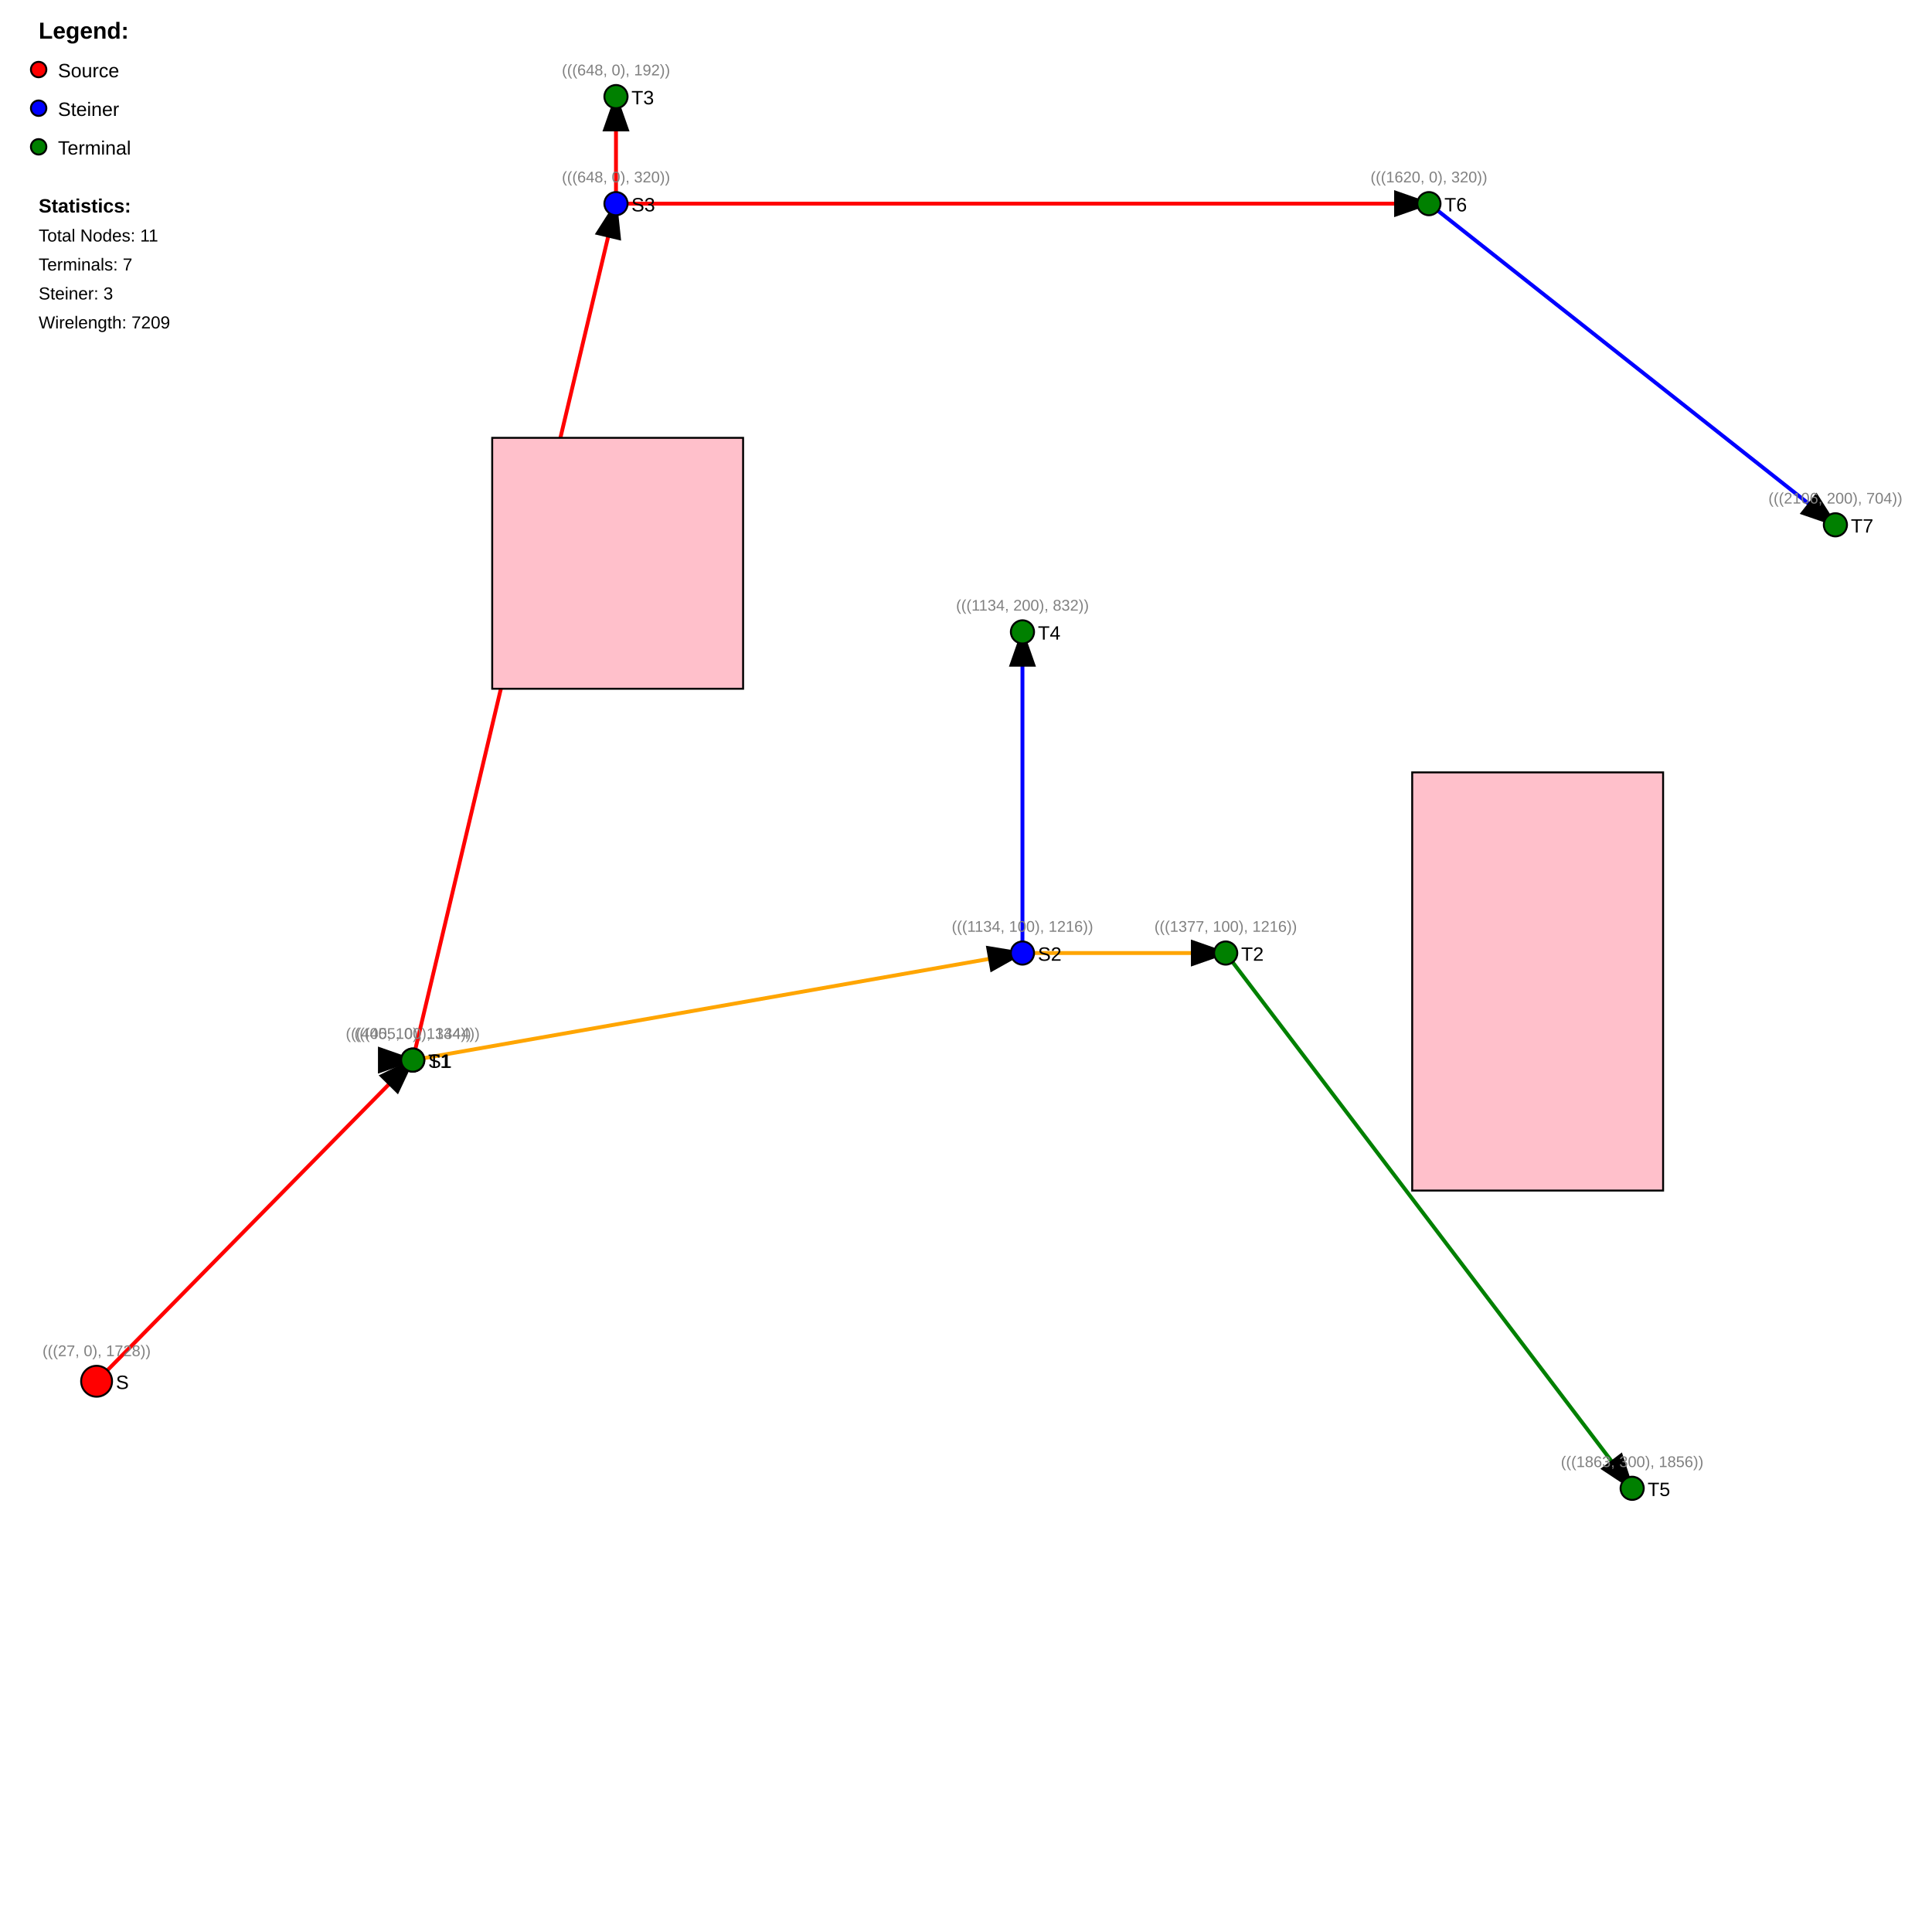
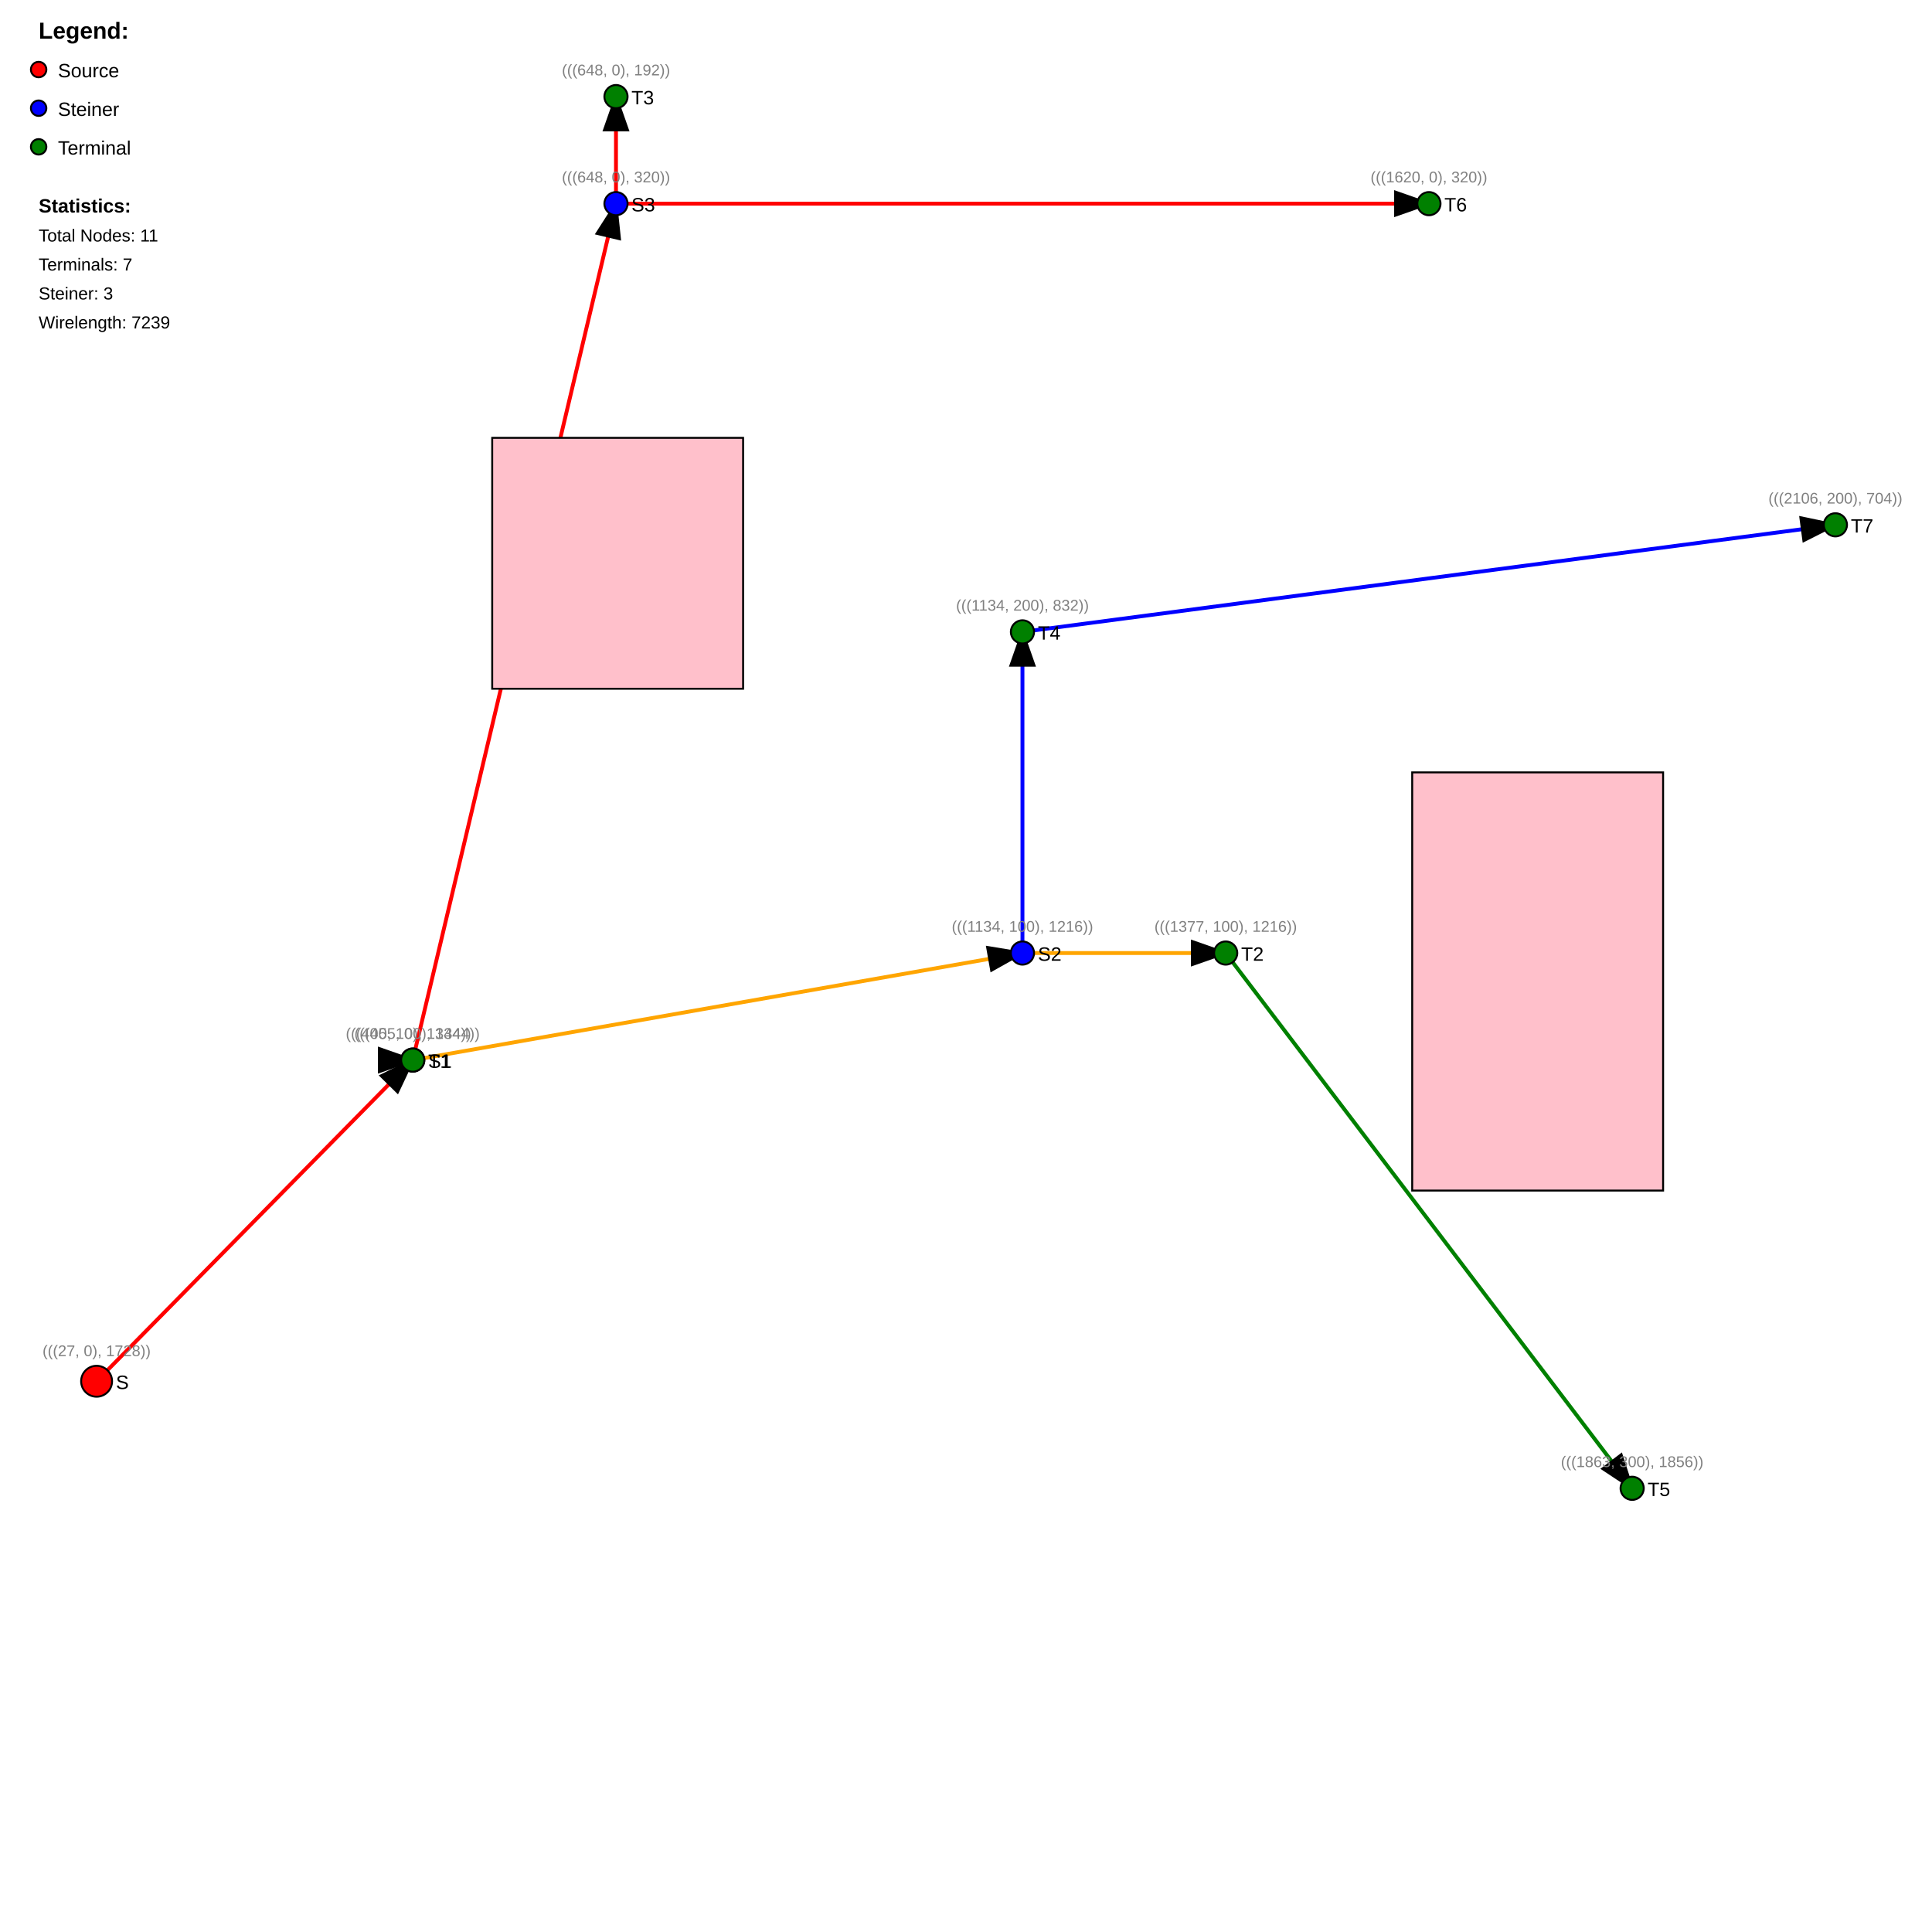
<svg xmlns="http://www.w3.org/2000/svg" width="1000" height="1000">
  <rect width="100%" height="100%" fill="white" />
  <defs>
    <marker id="arrowhead" markerWidth="10" markerHeight="7" refX="9" refY="3.5" orient="auto">
      <polygon points="0 0, 10 3.5, 0 7" fill="black" />
    </marker>
  </defs>
  <line x1="50" y1="714.935" x2="213.636" y2="548.701" stroke="red" stroke-width="2" marker-end="url(#arrowhead)" />
  <line x1="213.636" y1="548.701" x2="213.636" y2="548.701" stroke="orange" stroke-width="2" marker-end="url(#arrowhead)" />
  <line x1="213.636" y1="548.701" x2="529.221" y2="493.29" stroke="orange" stroke-width="2" marker-end="url(#arrowhead)" />
  <line x1="529.221" y1="493.29" x2="634.416" y2="493.29" stroke="orange" stroke-width="2" marker-end="url(#arrowhead)" />
  <line x1="634.416" y1="493.29" x2="844.805" y2="770.346" stroke="green" stroke-width="2" marker-end="url(#arrowhead)" />
  <line x1="529.221" y1="493.29" x2="529.221" y2="327.056" stroke="blue" stroke-width="2" marker-end="url(#arrowhead)" />
+   <line x1="529.221" y1="327.056" x2="950" y2="271.645" stroke="blue" stroke-width="2" marker-end="url(#arrowhead)" />
  <line x1="213.636" y1="548.701" x2="318.831" y2="105.411" stroke="red" stroke-width="2" marker-end="url(#arrowhead)" />
  <line x1="318.831" y1="105.411" x2="318.831" y2="50" stroke="red" stroke-width="2" marker-end="url(#arrowhead)" />
  <line x1="318.831" y1="105.411" x2="739.61" y2="105.411" stroke="red" stroke-width="2" marker-end="url(#arrowhead)" />
-   <line x1="739.61" y1="105.411" x2="950" y2="271.645" stroke="blue" stroke-width="2" marker-end="url(#arrowhead)" />
  <rect x="730.952" y="399.784" width="129.87" height="216.45" fill="pink" stroke="black" stroke-width="1" />
  <rect x="254.762" y="226.623" width="129.87" height="129.87" fill="pink" stroke="black" stroke-width="1" />
  <circle cx="529.221" cy="493.29" r="6" fill="blue" stroke="black" stroke-width="1" />
  <text x="537.221" y="497.29" font-family="Arial" font-size="10" fill="black">S2</text>
  <text x="529.221" y="482.29" font-family="Arial" font-size="8" fill="gray" text-anchor="middle">(((1134, 100), 1216))</text>
  <circle cx="634.416" cy="493.29" r="6" fill="green" stroke="black" stroke-width="1" />
  <text x="642.416" y="497.29" font-family="Arial" font-size="10" fill="black">T2</text>
  <text x="634.416" y="482.29" font-family="Arial" font-size="8" fill="gray" text-anchor="middle">(((1377, 100), 1216))</text>
  <circle cx="50" cy="714.935" r="8" fill="red" stroke="black" stroke-width="1" />
  <text x="60" y="718.935" font-family="Arial" font-size="10" fill="black">S</text>
  <text x="50" y="701.935" font-family="Arial" font-size="8" fill="gray" text-anchor="middle">(((27, 0), 1728))</text>
  <circle cx="213.636" cy="548.701" r="6" fill="blue" stroke="black" stroke-width="1" />
  <text x="221.636" y="552.701" font-family="Arial" font-size="10" fill="black">S1</text>
  <text x="213.636" y="537.701" font-family="Arial" font-size="8" fill="gray" text-anchor="middle">(((405, 0), 1344))</text>
  <circle cx="213.636" cy="548.701" r="6" fill="green" stroke="black" stroke-width="1" />
  <text x="221.636" y="552.701" font-family="Arial" font-size="10" fill="black">T1</text>
  <text x="213.636" y="537.701" font-family="Arial" font-size="8" fill="gray" text-anchor="middle">(((405, 100), 1344))</text>
  <circle cx="318.831" cy="50" r="6" fill="green" stroke="black" stroke-width="1" />
  <text x="326.831" y="54" font-family="Arial" font-size="10" fill="black">T3</text>
  <text x="318.831" y="39" font-family="Arial" font-size="8" fill="gray" text-anchor="middle">(((648, 0), 192))</text>
  <circle cx="529.221" cy="327.056" r="6" fill="green" stroke="black" stroke-width="1" />
  <text x="537.221" y="331.056" font-family="Arial" font-size="10" fill="black">T4</text>
  <text x="529.221" y="316.056" font-family="Arial" font-size="8" fill="gray" text-anchor="middle">(((1134, 200), 832))</text>
  <circle cx="844.805" cy="770.346" r="6" fill="green" stroke="black" stroke-width="1" />
  <text x="852.805" y="774.346" font-family="Arial" font-size="10" fill="black">T5</text>
  <text x="844.805" y="759.346" font-family="Arial" font-size="8" fill="gray" text-anchor="middle">(((1863, 300), 1856))</text>
  <circle cx="739.61" cy="105.411" r="6" fill="green" stroke="black" stroke-width="1" />
  <text x="747.61" y="109.411" font-family="Arial" font-size="10" fill="black">T6</text>
  <text x="739.61" y="94.411" font-family="Arial" font-size="8" fill="gray" text-anchor="middle">(((1620, 0), 320))</text>
  <circle cx="318.831" cy="105.411" r="6" fill="blue" stroke="black" stroke-width="1" />
  <text x="326.831" y="109.411" font-family="Arial" font-size="10" fill="black">S3</text>
  <text x="318.831" y="94.411" font-family="Arial" font-size="8" fill="gray" text-anchor="middle">(((648, 0), 320))</text>
  <circle cx="950" cy="271.645" r="6" fill="green" stroke="black" stroke-width="1" />
  <text x="958" y="275.645" font-family="Arial" font-size="10" fill="black">T7</text>
  <text x="950" y="260.645" font-family="Arial" font-size="8" fill="gray" text-anchor="middle">(((2106, 200), 704))</text>
  <text x="20" y="20" font-family="Arial" font-size="12" font-weight="bold">Legend:</text>
  <circle cx="20" cy="36" r="4" fill="red" stroke="black" />
  <text x="30" y="40" font-family="Arial" font-size="10">Source</text>
  <circle cx="20" cy="56" r="4" fill="blue" stroke="black" />
  <text x="30" y="60" font-family="Arial" font-size="10">Steiner</text>
  <circle cx="20" cy="76" r="4" fill="green" stroke="black" />
  <text x="30" y="80" font-family="Arial" font-size="10">Terminal</text>
  <text x="20" y="110" font-family="Arial" font-size="10" font-weight="bold">Statistics:</text>
  <text x="20" y="125" font-family="Arial" font-size="9">Total Nodes: 11</text>
  <text x="20" y="140" font-family="Arial" font-size="9">Terminals: 7</text>
  <text x="20" y="155" font-family="Arial" font-size="9">Steiner: 3</text>
-   <text x="20" y="170" font-family="Arial" font-size="9">Wirelength: 7209</text>
+   <text x="20" y="170" font-family="Arial" font-size="9">Wirelength: 7239</text>
</svg>
